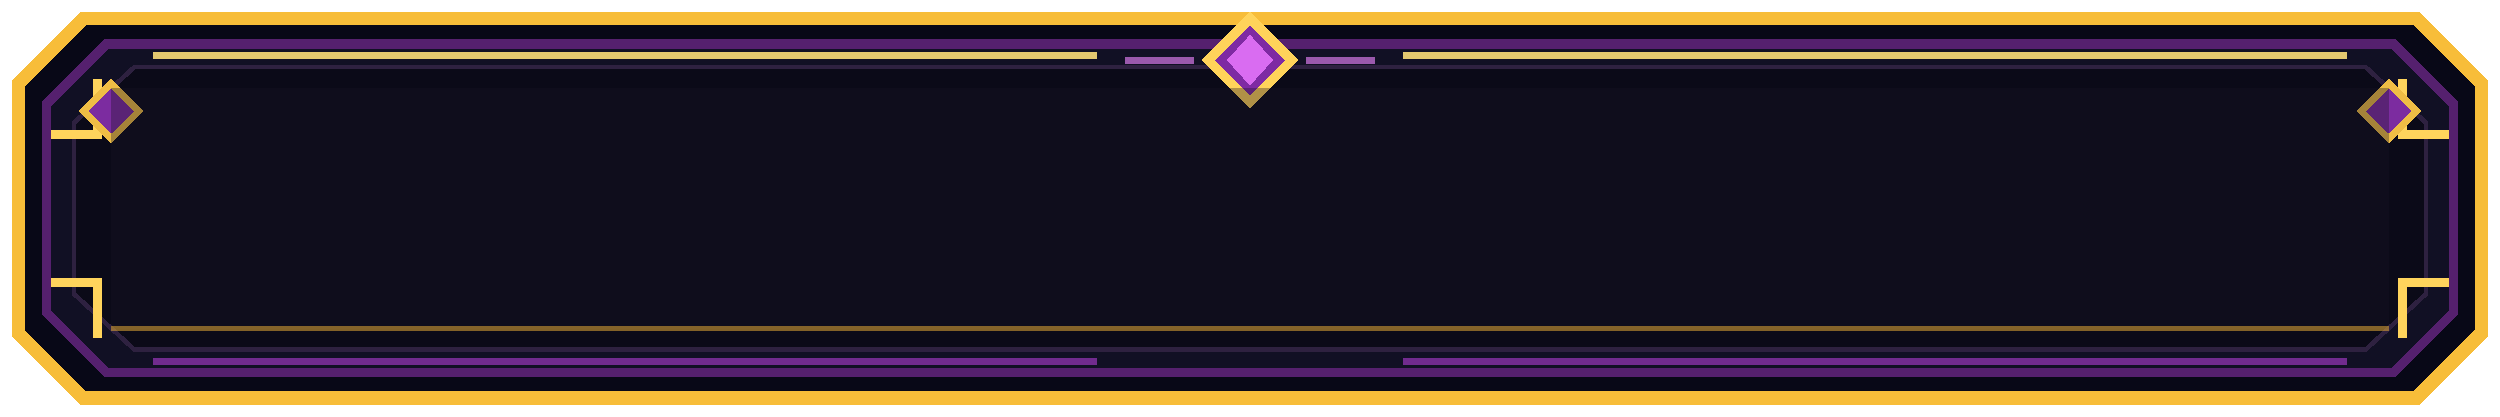
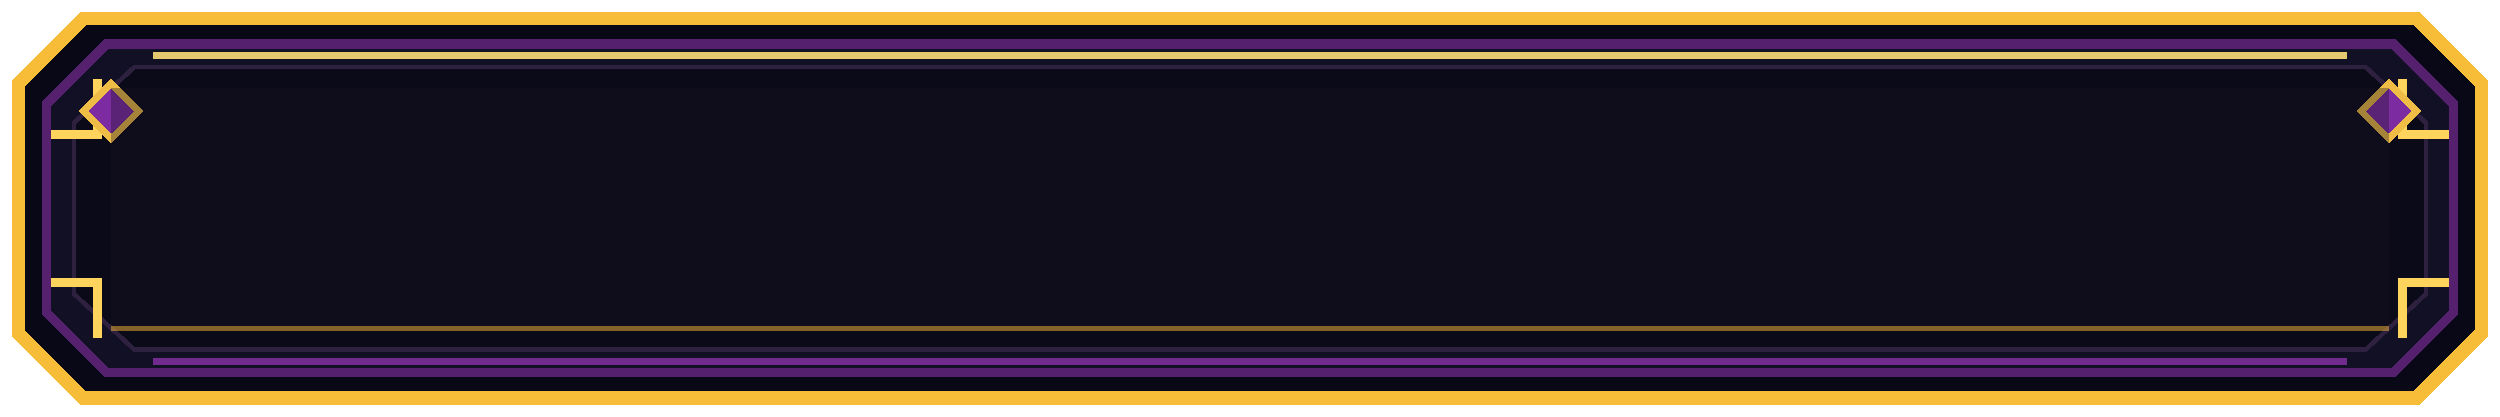
<svg xmlns="http://www.w3.org/2000/svg" width="1080" height="180" viewBox="0 0 1080 180">
  <g shape-rendering="crispEdges">
    <path d="M36 8 H1044 L1072 36 V144 L1044 172 H36 L8 144 V36 Z" fill="#080817" stroke="#f7bd39" stroke-width="6" />
    <path d="M46 19 H1034 L1060 45 V135 L1034 161 H46 L20 135 V45 Z" fill="#111024" stroke="#55206e" stroke-width="4" />
    <path d="M58 29 H1022 L1048 53 V127 L1022 151 H58 L32 127 V53 Z" fill="#0b0a18" stroke="#2e2140" stroke-width="2" />
-     <path d="M66 24 H474" stroke="#ffe079" stroke-width="3" opacity=".88" />
-     <path d="M606 24 H1014" stroke="#ffe079" stroke-width="3" opacity=".88" />
-     <path d="M66 156 H474" stroke="#7b2d99" stroke-width="3" opacity=".90" />
-     <path d="M606 156 H1014" stroke="#7b2d99" stroke-width="3" opacity=".90" />
+     <path d="M66 24 H1014" stroke="#ffe079" stroke-width="3" opacity=".88" />
+     <path d="M66 156 H1014" stroke="#7b2d99" stroke-width="3" opacity=".90" />
    <path d="M22 58 H42 V34 M22 122 H42 V146" fill="none" stroke="#ffd45c" stroke-width="4" />
    <path d="M1058 58 H1038 V34 M1058 122 H1038 V146" fill="none" stroke="#ffd45c" stroke-width="4" />
    <path d="M36 48 L48 36 L60 48 L48 60 Z" fill="#7c2ca0" stroke="#efbd45" stroke-width="3" />
    <path d="M1044 48 L1032 36 L1020 48 L1032 60 Z" fill="#7c2ca0" stroke="#efbd45" stroke-width="3" />
-     <path d="M540 8 L558 26 L540 44 L522 26 Z" fill="#7e2aa3" stroke="#ffd35a" stroke-width="4" />
-     <path d="M540 15 L550 26 L540 37 L530 26 Z" fill="#d96cf1" />
-     <path d="M486 26 H516 M564 26 H594" stroke="#bd6bce" stroke-width="3" opacity=".8" />
    <rect x="48" y="38" width="984" height="104" fill="#161124" opacity=".34" />
    <path d="M48 142 H1032" stroke="#e6a934" stroke-width="2" opacity=".55" />
  </g>
</svg>
